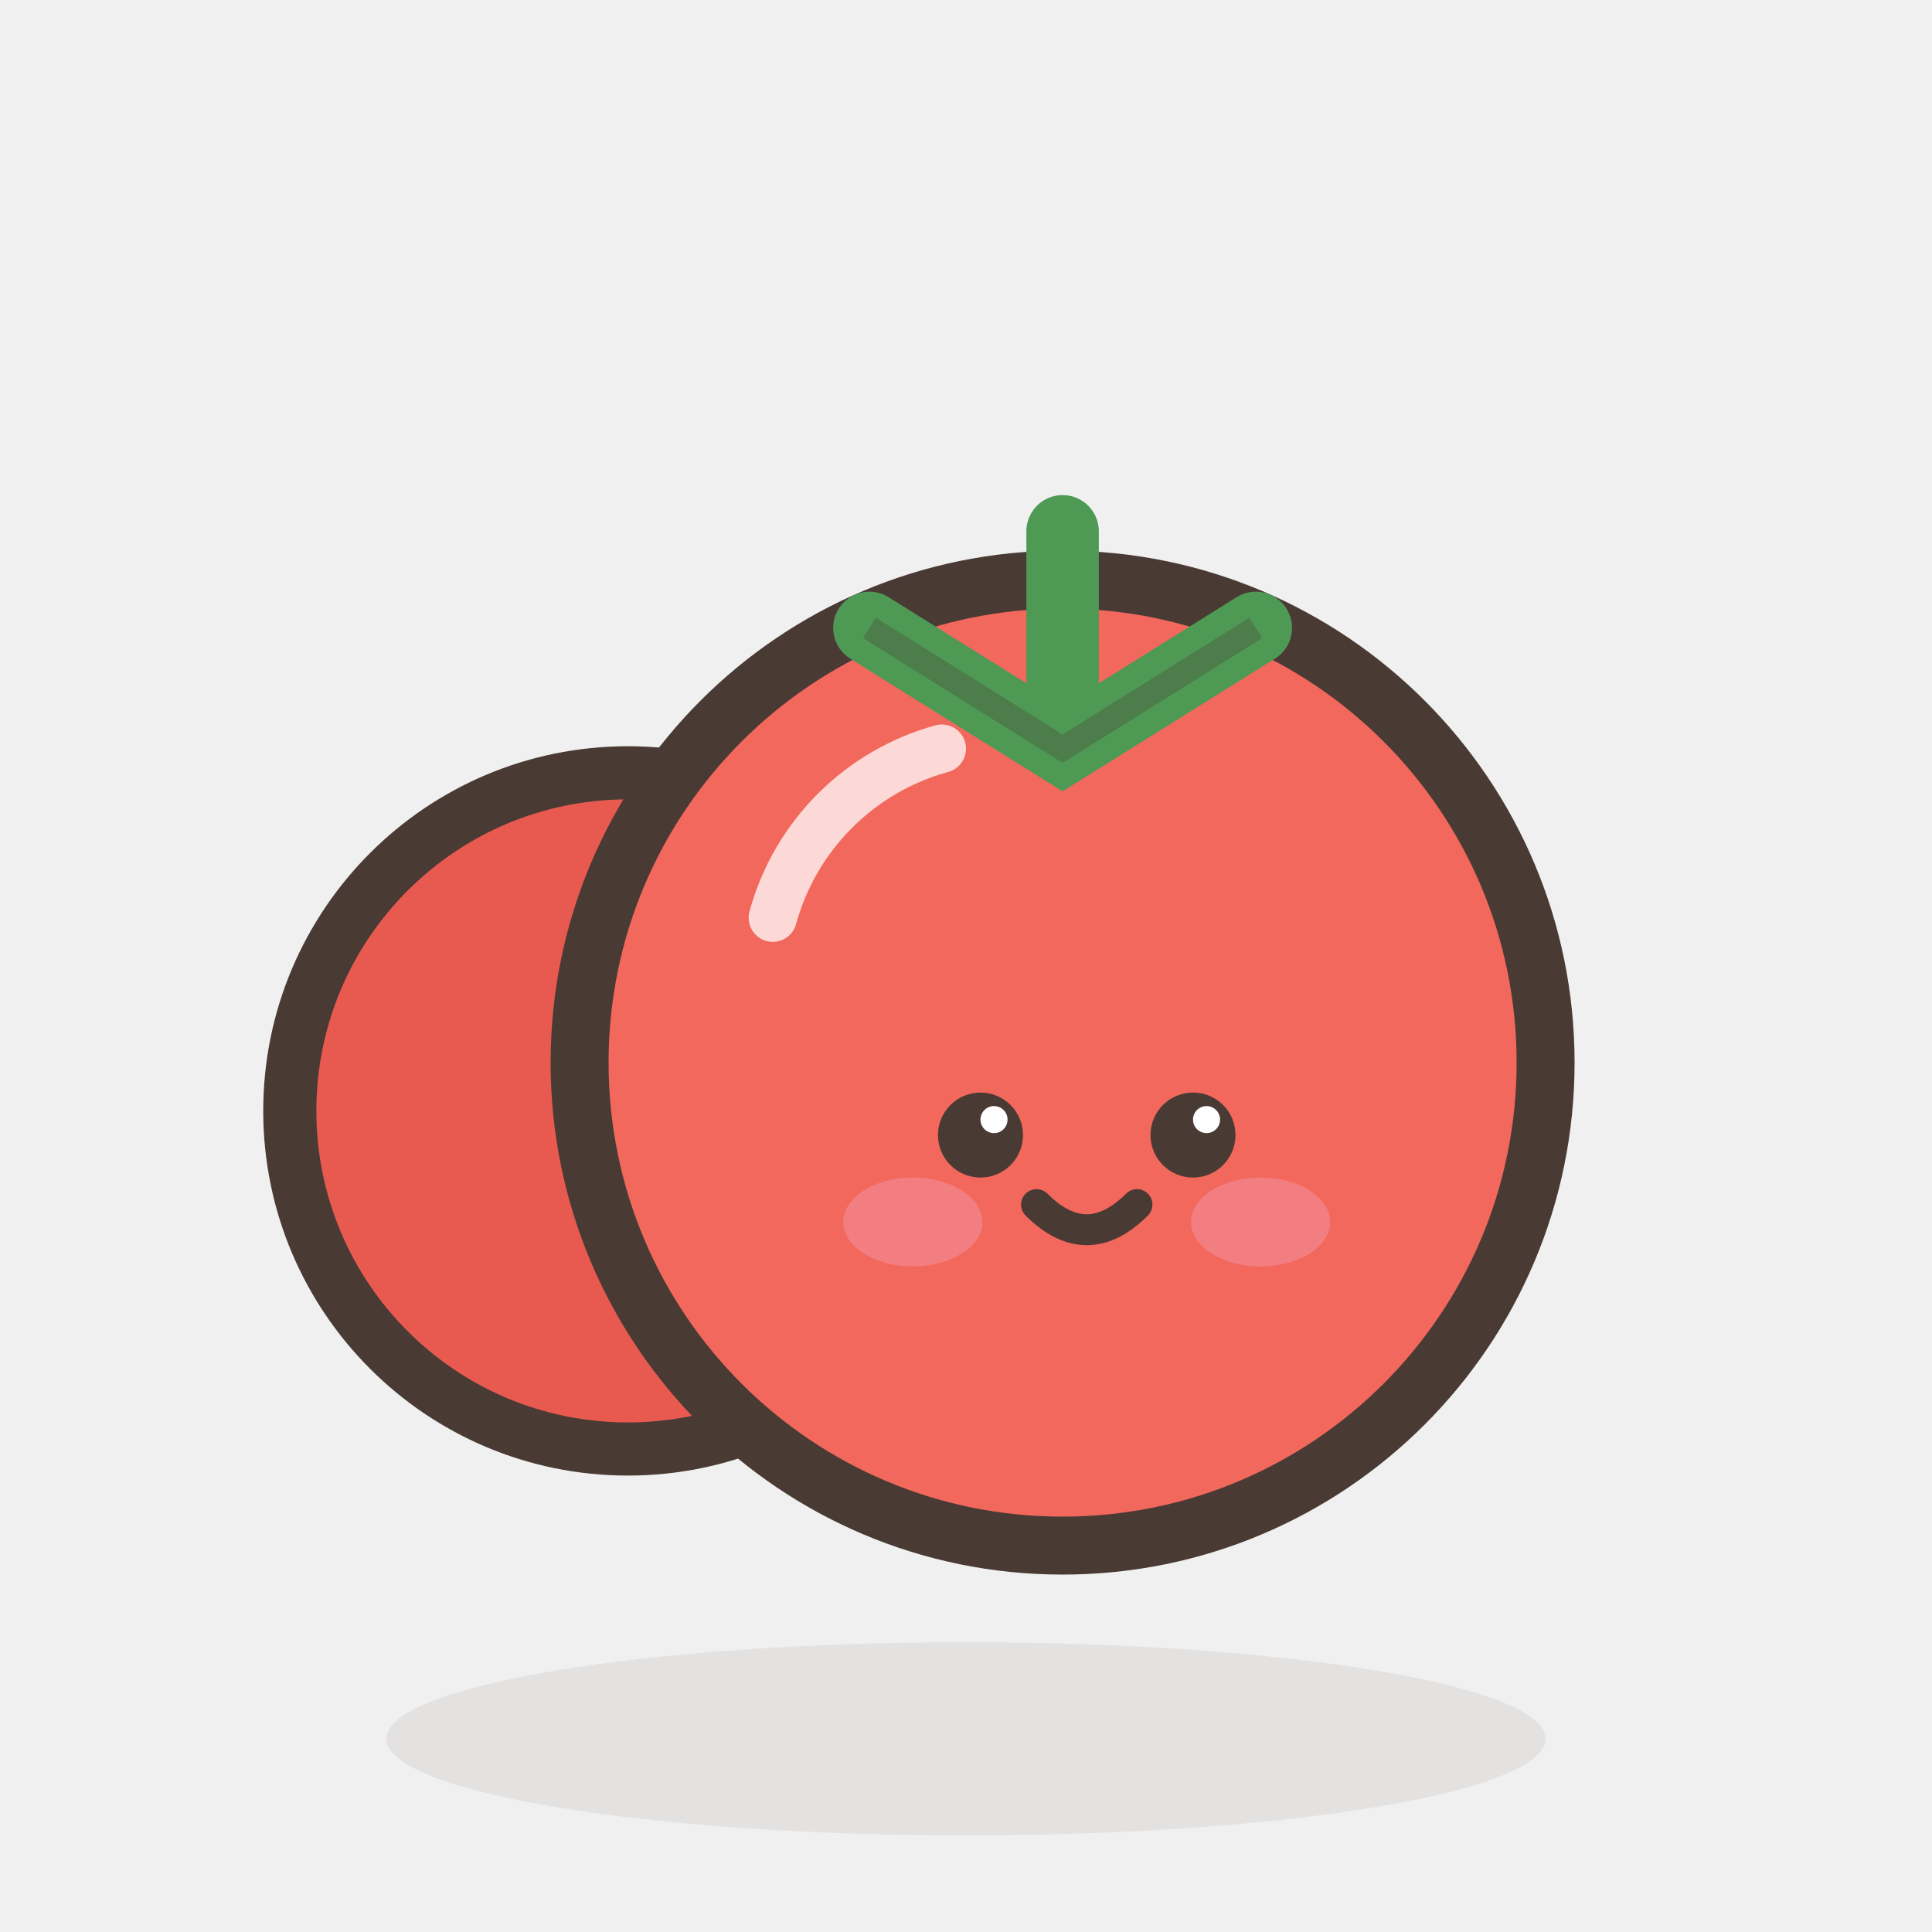
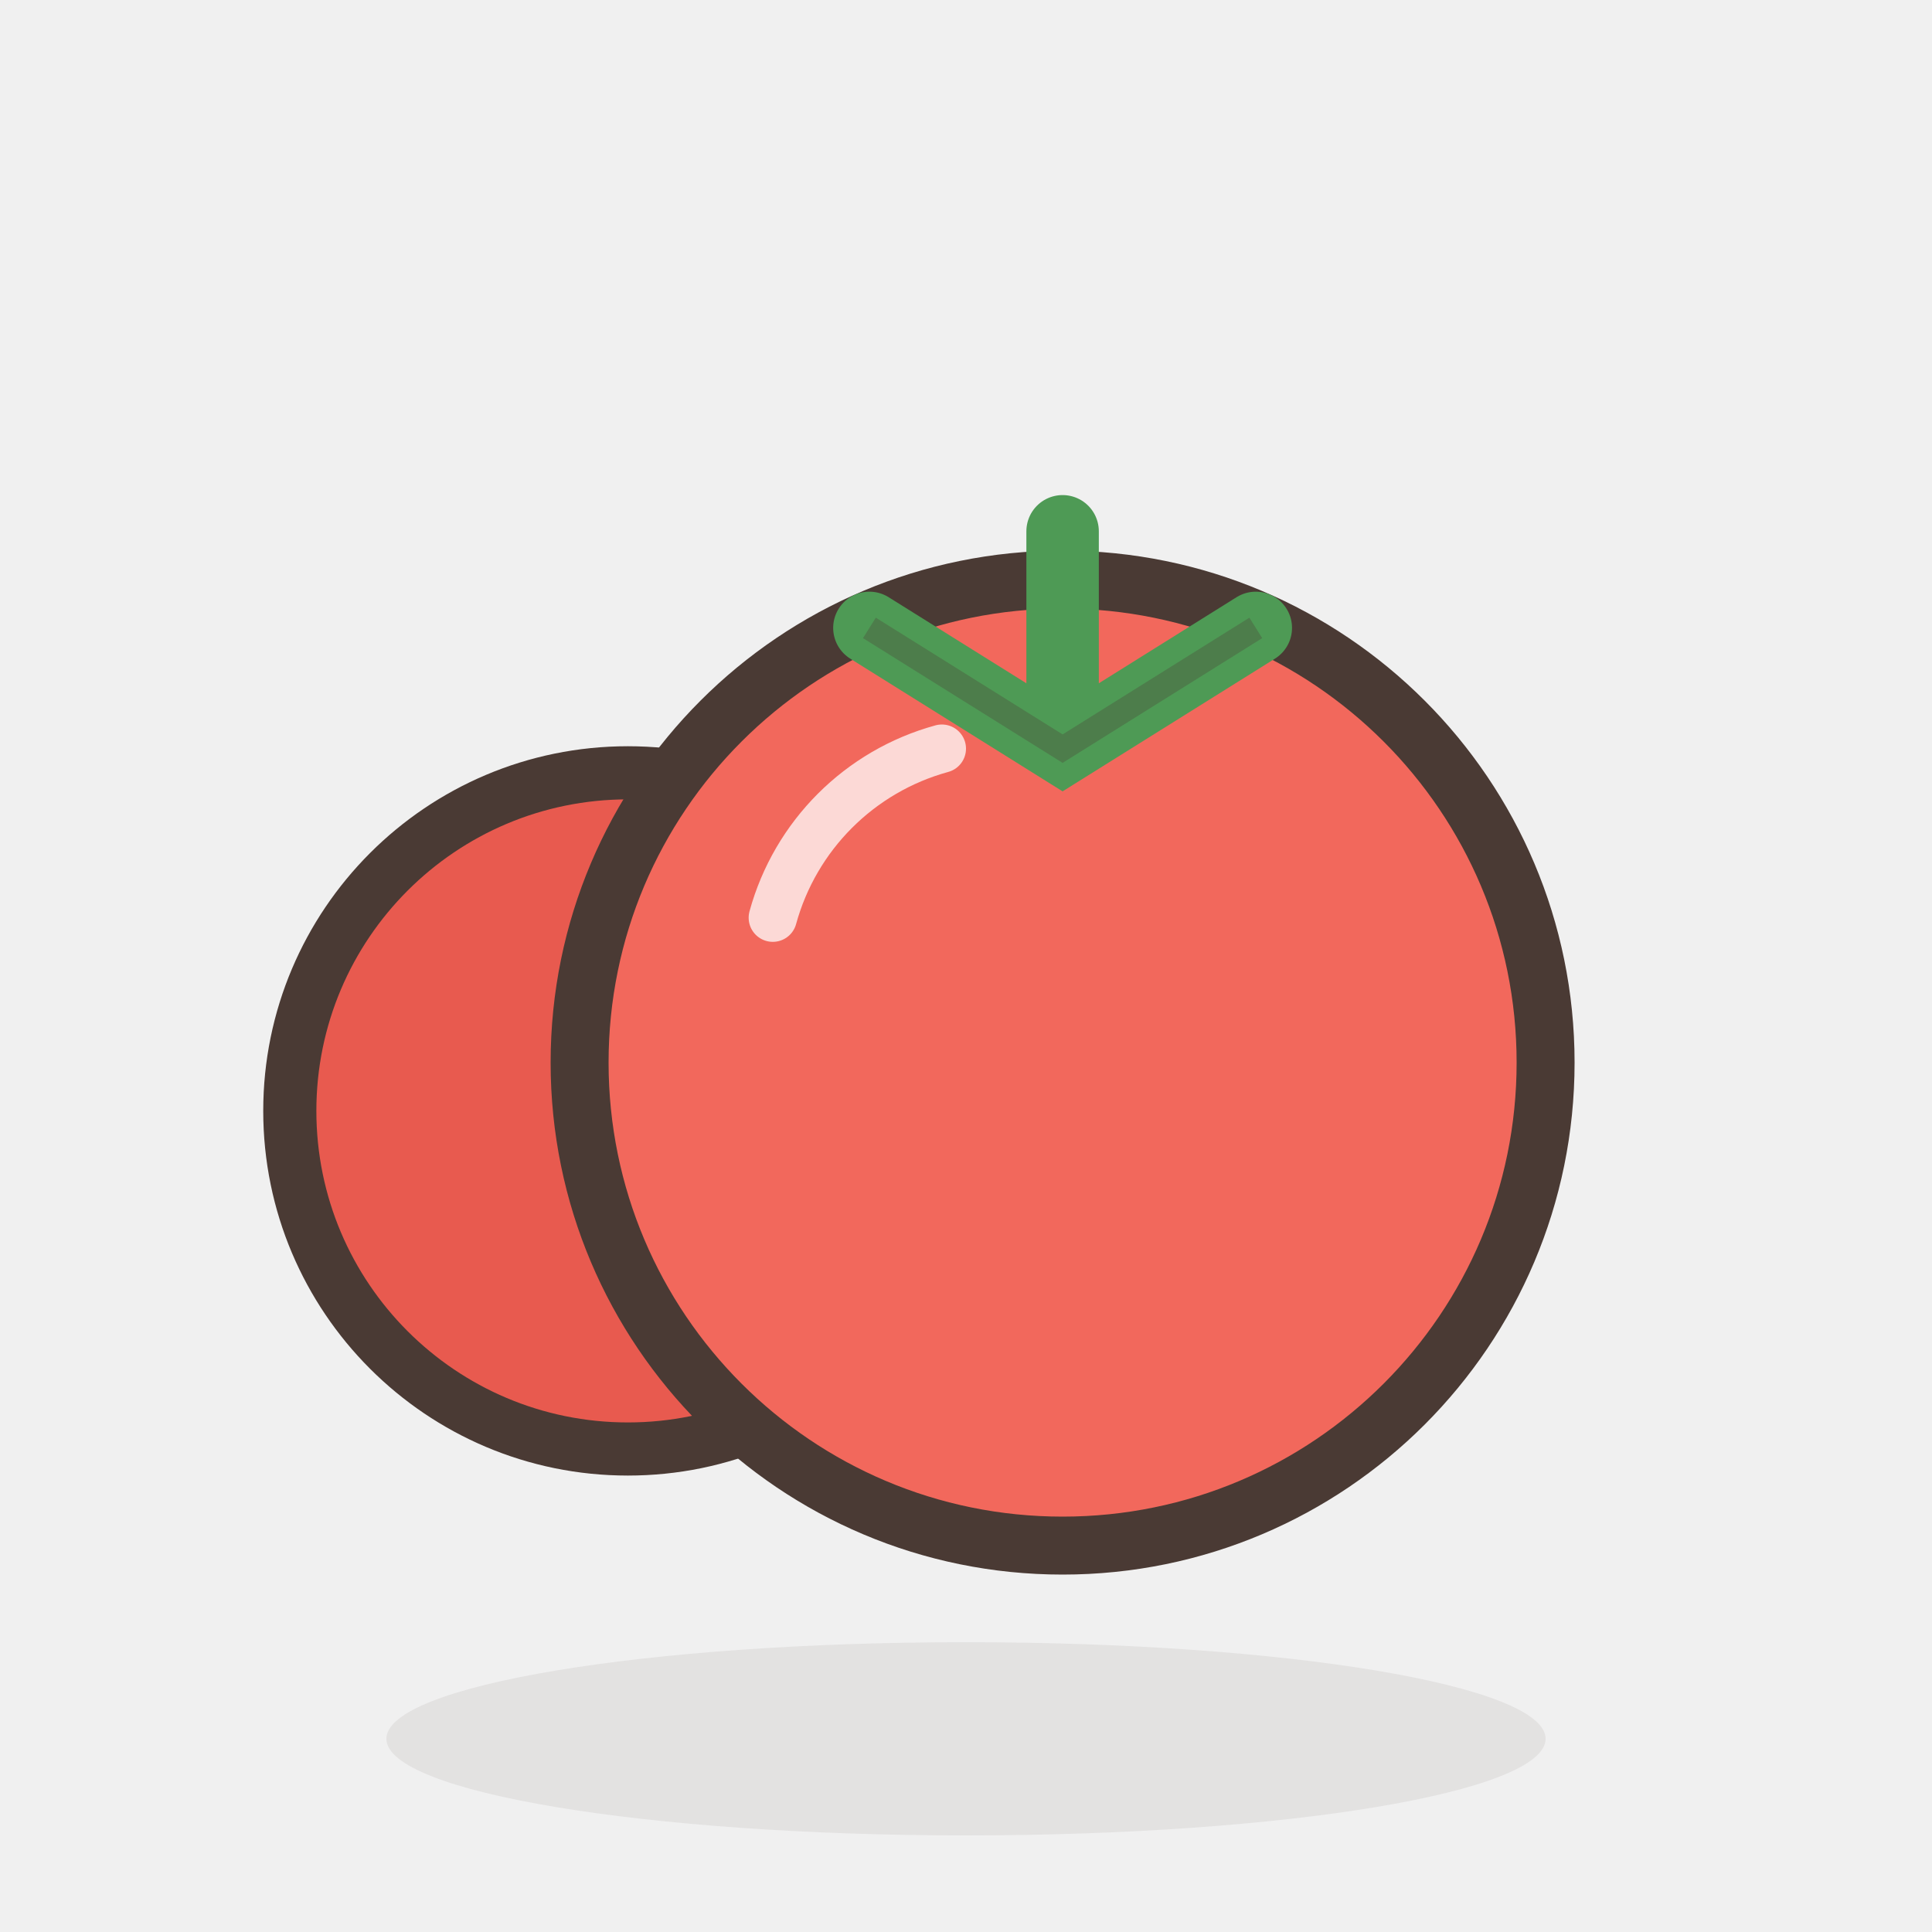
<svg xmlns="http://www.w3.org/2000/svg" viewBox="0 0 80 80" width="80" height="80">
  <ellipse cx="40" cy="72" rx="24" ry="4" fill="#4A3A34" opacity=".08" />
  <circle cx="26" cy="46" r="14" fill="#E85A4F" stroke="#4A3A34" stroke-width="2.2" stroke-linecap="round" stroke-linejoin="round" />
  <circle cx="44" cy="44" r="20" fill="#F2685C" stroke="#4A3A34" stroke-width="2.4" stroke-linecap="round" stroke-linejoin="round" />
  <path d="M36 26l8 5 8-5M44 31v-9" fill="none" stroke="#4E9A55" stroke-width="3" stroke-linecap="round" />
  <path d="M36 26l8 5 8-5" fill="none" stroke="#4A3A34" stroke-width="1" opacity=".3" />
  <path d="M32 38a10 10 0 0 1 7-7" fill="none" stroke="#fff" stroke-width="2" stroke-linecap="round" opacity=".75" />
-   <g transform="translate(45 47) scale(0.8)">
-     <ellipse cx="-9" cy="4.5" rx="3.6" ry="2.3" fill="#F48FA0" opacity=".55" />
-     <ellipse cx="9" cy="4.5" rx="3.6" ry="2.3" fill="#F48FA0" opacity=".55" />
-     <circle cx="-5.5" cy="0" r="2.2" fill="#4A3A34" />
-     <circle cx="5.5" cy="0" r="2.2" fill="#4A3A34" />
-     <circle cx="-4.8" cy="-.8" r=".7" fill="#fff" />
-     <circle cx="6.2" cy="-.8" r=".7" fill="#fff" />
-     <path d="M-2.6 3.6q2.6 2.6 5.2 0" fill="none" stroke="#4A3A34" stroke-width="1.6" stroke-linecap="round" />
-   </g>
</svg>
